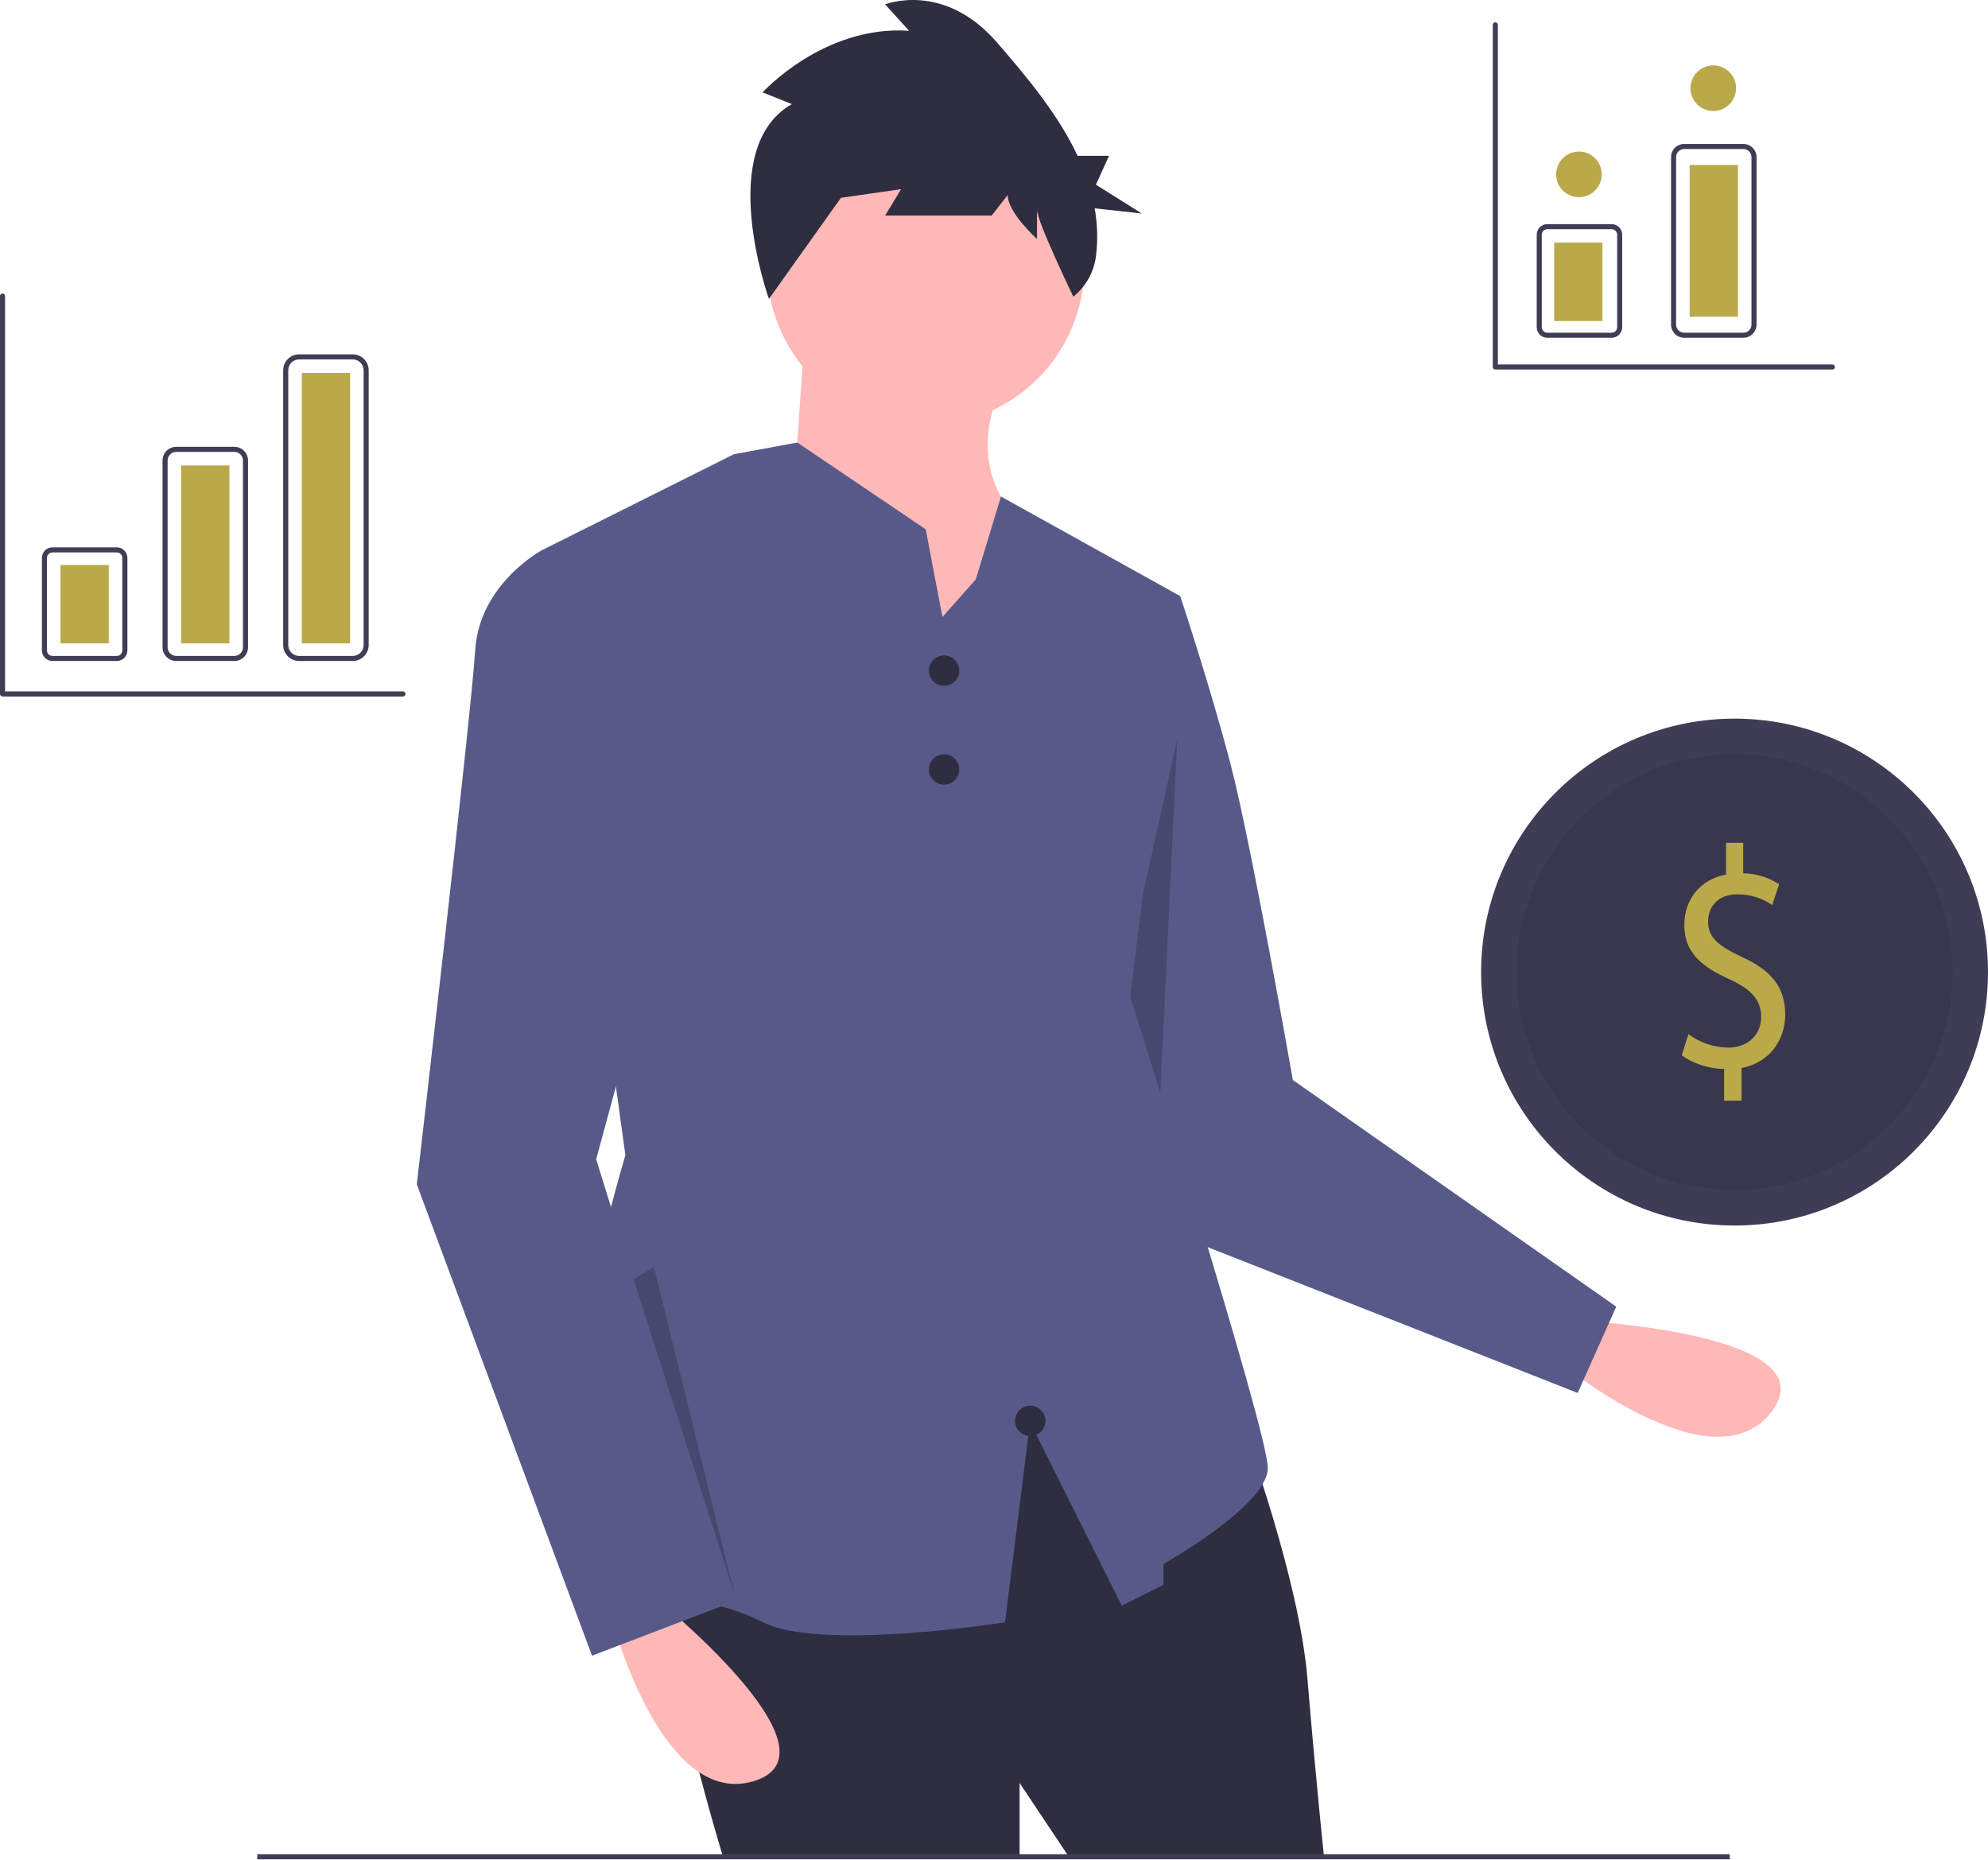
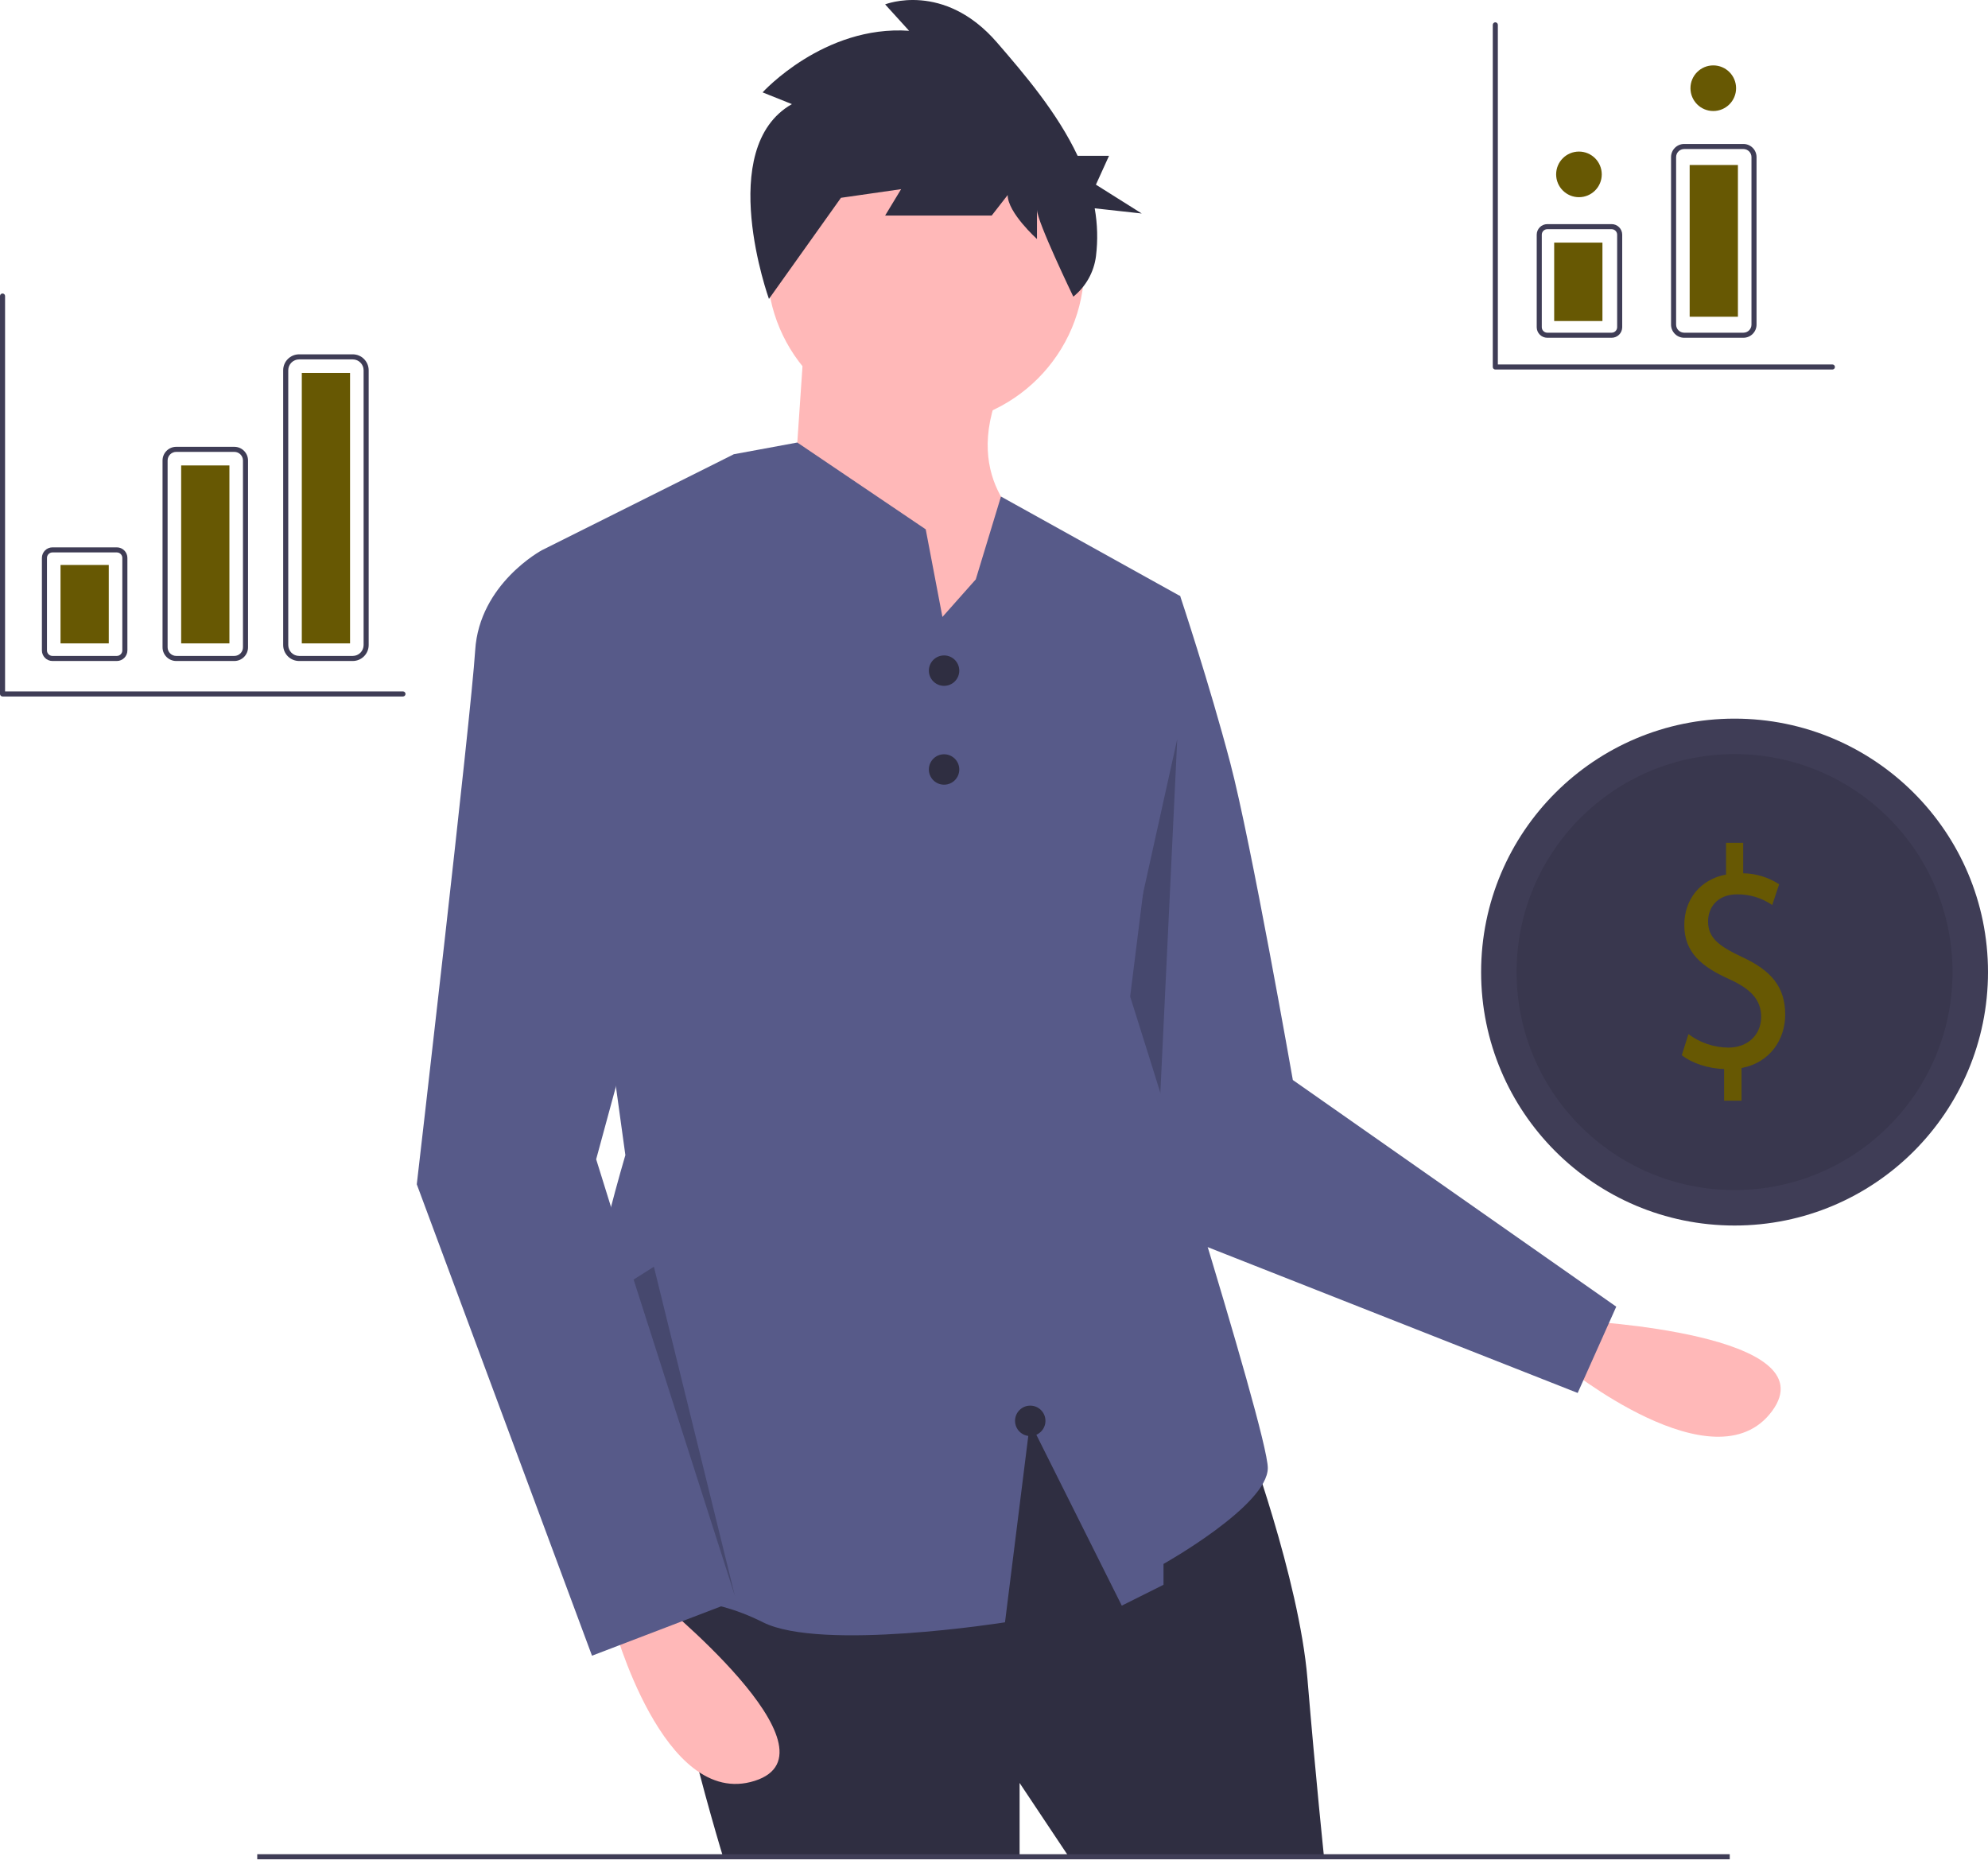
<svg xmlns="http://www.w3.org/2000/svg" id="aadec279-818b-408a-a9a2-133d1084e5d4" data-name="Layer 1" width="784.398" height="733.607" viewBox="0 0 784.398 733.607">
  <path d="M832.546,604.415s97.041,5.017,74.438,35.565-81.995-17.92-81.995-17.92Z" transform="translate(-207.8012 -83.1967)" fill="#ffb8b8" />
  <path d="M653.717,313.448l19.752,4.938s11.522,34.566,19.752,65.84S717.911,509.323,717.911,509.323L845.521,598.756,830.301,632.803l-170-67L622.443,417.147Z" transform="translate(-207.8012 -83.1967)" fill="#575a89" />
  <polygon points="464.5 291.607 457.138 445.772 472.5 491.607 427.5 458.607 464.5 291.607" opacity="0.2" />
  <path d="M698.982,648.411s21.398,57.61,24.69,97.114,6.584,70.778,6.584,70.778H629.85l-19.752-29.628V816.303H493.231S460.311,709.313,473.479,696.145s138.265-69.132,138.265-69.132Z" transform="translate(-207.8012 -83.1967)" fill="#2f2e41" />
  <rect x="101.5" y="731.607" width="581" height="2" fill="#3f3d56" />
  <circle cx="365.261" cy="105.155" r="62.548" fill="#ffb8b8" />
  <path d="M525.328,214.688l-4.938,72.424,62.548,83.946L614.213,292.05s-27.982-18.106-11.522-55.964Z" transform="translate(-207.8012 -83.1967)" fill="#ffb8b8" />
  <path d="M708.031,662.4c0,14.82-41.15,37.86-41.15,37.86v8.23l-16.46,8.23-36.21-72.42-9.87,79s-72.43,11.53-95.47,0c-23.05-11.52-34.57-6.58-67.49-18.1s13.17-166.25,13.17-166.25l-32.92-238.67,71.92-35.96,3.79-1.9,9.89-1.82,15.16-2.8,50.67,34.25,4.08,21.4,2.51,13.17,13.16-14.82,9.94-32.69,70.72,39.28-19.75,158.01S708.031,647.59,708.031,662.4Z" transform="translate(-207.8012 -83.1967)" fill="#575a89" />
  <path d="M466.072,713.428s75.716,60.902,39.504,72.424-55.964-62.548-55.964-62.548Z" transform="translate(-207.8012 -83.1967)" fill="#ffb8b8" />
  <path d="M438.09,303.572l-16.46-3.292s-24.69,13.168-26.336,39.504-23.044,210.689-23.044,210.689l69.132,185.999,55.964-21.398L443.028,540.597,484.178,389.164Z" transform="translate(-207.8012 -83.1967)" fill="#575a89" />
  <circle cx="372.5" cy="264.607" r="6" fill="#2f2e41" />
  <circle cx="372.5" cy="303.607" r="6" fill="#2f2e41" />
  <circle cx="406.5" cy="560.607" r="6" fill="#2f2e41" />
  <path d="M520.254,124.274l-11.562-4.629S532.867,93.028,566.503,95.343L557.043,84.928s23.125-9.258,44.147,15.044c11.051,12.775,23.837,27.791,31.808,44.707h12.383l-5.168,11.379,18.088,11.379-18.566-2.044a63.589,63.589,0,0,1,.504,18.875,24.421,24.421,0,0,1-8.943,15.976h0S616.957,170.563,616.957,165.934v11.572s-11.562-10.415-11.562-17.358l-6.307,8.101H557.043l6.307-10.415L539.174,161.305l9.46-12.73-37.431,52.565S489.771,141.632,520.254,124.274Z" transform="translate(-207.8012 -83.1967)" fill="#2f2e41" />
  <circle cx="684.398" cy="383.545" r="100" fill="#3f3d56" />
  <circle cx="684.398" cy="383.545" r="86" opacity="0.1" />
-   <path d="M888.078,517.49V504.973c-6.327-.123-12.873-2.355-16.691-5.453l2.618-8.303a26.681,26.681,0,0,0,15.709,5.329c7.746,0,12.982-5.081,12.982-12.145,0-6.816-4.255-11.03-12.328-14.748-11.128-4.957-18-10.658-18-21.44,0-10.287,6.437-18.094,16.473-19.953V415.742h6.764v12.021a26.543,26.543,0,0,1,14.182,4.337l-2.728,8.18a24.107,24.107,0,0,0-13.746-4.214c-8.4,0-11.564,5.701-11.564,10.658,0,6.444,4.036,9.666,13.528,14.128,11.236,5.205,16.909,11.649,16.909,22.679,0,9.79-6,18.962-17.237,21.068v12.89Z" transform="translate(-207.8012 -83.1967)" fill="#baa949" />
+   <path d="M888.078,517.49V504.973c-6.327-.123-12.873-2.355-16.691-5.453l2.618-8.303a26.681,26.681,0,0,0,15.709,5.329c7.746,0,12.982-5.081,12.982-12.145,0-6.816-4.255-11.03-12.328-14.748-11.128-4.957-18-10.658-18-21.44,0-10.287,6.437-18.094,16.473-19.953V415.742h6.764v12.021a26.543,26.543,0,0,1,14.182,4.337l-2.728,8.18a24.107,24.107,0,0,0-13.746-4.214c-8.4,0-11.564,5.701-11.564,10.658,0,6.444,4.036,9.666,13.528,14.128,11.236,5.205,16.909,11.649,16.909,22.679,0,9.79-6,18.962-17.237,21.068v12.89Z" transform="translate(-207.8012 -83.1967)" fill="rgba(103,88,3,1)" />
  <polygon points="250.005 504.87 290 629.803 258 499.803 250.005 504.87" opacity="0.2" />
  <path d="M253.894,344H228.508a4.178,4.178,0,0,1-4.173-4.173V303.334a4.178,4.178,0,0,1,4.173-4.173h25.387a4.178,4.178,0,0,1,4.173,4.173v36.493A4.178,4.178,0,0,1,253.894,344Zm-25.387-42.84a2.176,2.176,0,0,0-2.173,2.173v36.493A2.176,2.176,0,0,0,228.508,342h25.387a2.176,2.176,0,0,0,2.173-2.173V303.334a2.176,2.176,0,0,0-2.173-2.173Z" transform="translate(-207.8012 -83.1967)" fill="#3f3d56" />
  <path d="M300.264,344H277.338a5.41,5.41,0,0,1-5.404-5.404V264.897a5.41,5.41,0,0,1,5.404-5.404h22.926a5.41,5.41,0,0,1,5.404,5.404v73.699A5.41,5.41,0,0,1,300.264,344Zm-22.926-82.507a3.408,3.408,0,0,0-3.404,3.404v73.699A3.408,3.408,0,0,0,277.338,342h22.926a3.408,3.408,0,0,0,3.404-3.404V264.897a3.408,3.408,0,0,0-3.404-3.404Z" transform="translate(-207.8012 -83.1967)" fill="#3f3d56" />
  <path d="M346.979,344H325.824a6.296,6.296,0,0,1-6.289-6.289V229.289A6.296,6.296,0,0,1,325.824,223h21.155a6.296,6.296,0,0,1,6.289,6.289V337.711A6.296,6.296,0,0,1,346.979,344ZM325.824,225a4.294,4.294,0,0,0-4.289,4.289V337.711A4.294,4.294,0,0,0,325.824,342h21.155a4.294,4.294,0,0,0,4.289-4.289V229.289A4.294,4.294,0,0,0,346.979,225Z" transform="translate(-207.8012 -83.1967)" fill="#3f3d56" />
-   <rect x="23.88" y="222.913" width="19.04" height="30.94" fill="#baa949" />
-   <rect x="71.48" y="183.643" width="19.04" height="70.21" fill="#baa949" />
-   <rect x="119.08" y="147.15" width="19.04" height="106.703" fill="#baa949" />
+   <rect x="23.88" y="222.913" width="19.04" height="30.94" fill="rgba(103,88,3,1)" />
+   <rect x="71.48" y="183.643" width="19.04" height="70.21" fill="rgba(103,88,3,1)" />
+   <rect x="119.08" y="147.15" width="19.04" height="106.703" fill="rgba(103,88,3,1)" />
  <path d="M930.801,229h-133a1.0 1,0,0,1-1-1V93a1,1,0,0,1,2,0V227h132a1,1,0,0,1,0,2Z" transform="translate(-207.8012 -83.1967)" fill="#3f3d56" />
  <path d="M366.801,358h-158a1.0 1,0,0,1-1-1V200a1,1,0,0,1,2,0V356h157a1,1,0,0,1,0,2Z" transform="translate(-207.8012 -83.1967)" fill="#3f3d56" />
  <path d="M843.7,216.467H818.313a4.178,4.178,0,0,1-4.174-4.173V175.801a4.178,4.178,0,0,1,4.174-4.173h25.387a4.178,4.178,0,0,1,4.173,4.173V212.294A4.178,4.178,0,0,1,843.7,216.467ZM818.313,173.627a2.176,2.176,0,0,0-2.174,2.173V212.294a2.176,2.176,0,0,0,2.174,2.173h25.387a2.176,2.176,0,0,0,2.173-2.173V175.801a2.176,2.176,0,0,0-2.173-2.173Z" transform="translate(-207.8012 -83.1967)" fill="#3f3d56" />
  <path d="M895.689,216.467H872.323a5.19,5.19,0,0,1-5.184-5.184V145.184A5.189,5.189,0,0,1,872.323,140h23.366a5.189,5.189,0,0,1,5.184,5.184V211.283A5.19,5.19,0,0,1,895.689,216.467ZM872.323,142a3.187,3.187,0,0,0-3.184,3.184V211.283a3.187,3.187,0,0,0,3.184,3.184h23.366a3.187,3.187,0,0,0,3.184-3.184V145.184A3.187,3.187,0,0,0,895.689,142Z" transform="translate(-207.8012 -83.1967)" fill="#3f3d56" />
-   <rect x="613.228" y="95.727" width="19.04" height="30.94" fill="#baa949" />
-   <rect x="666.685" y="65.105" width="19.04" height="59.864" fill="#baa949" />
-   <circle cx="623" cy="68.803" r="9" fill="#baa949" />
-   <circle cx="676" cy="34.803" r="9" fill="#baa949" />
+   <rect x="613.228" y="95.727" width="19.04" height="30.94" fill="rgba(103,88,3,1)" />
+   <rect x="666.685" y="65.105" width="19.04" height="59.864" fill="rgba(103,88,3,1)" />
+   <circle cx="623" cy="68.803" r="9" fill="rgba(103,88,3,1)" />
+   <circle cx="676" cy="34.803" r="9" fill="rgba(103,88,3,1)" />
</svg>
